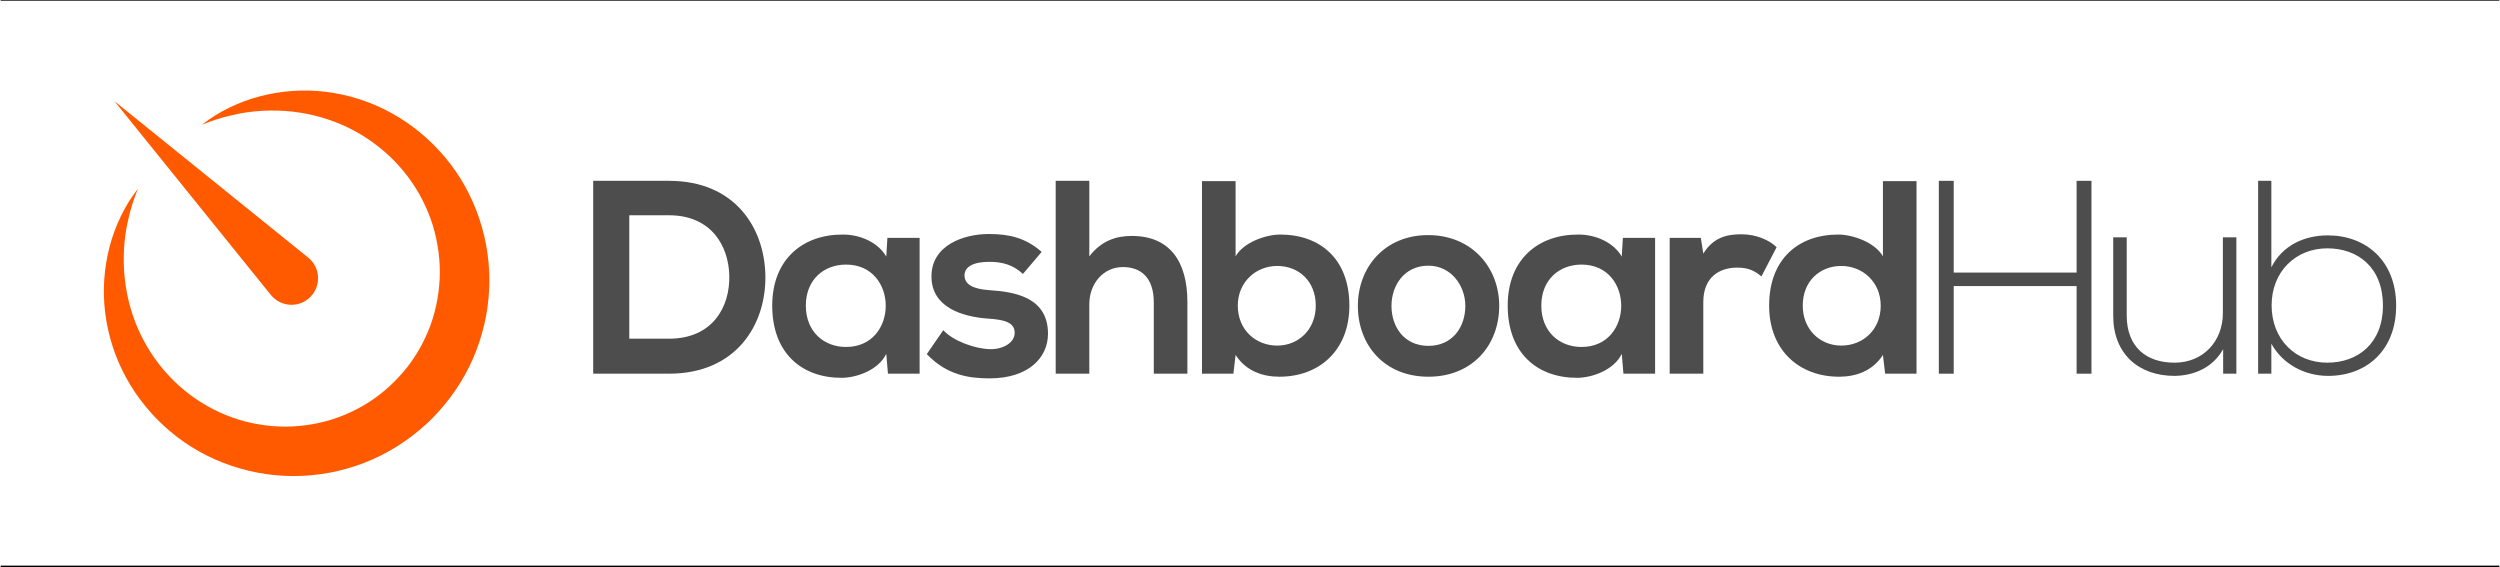
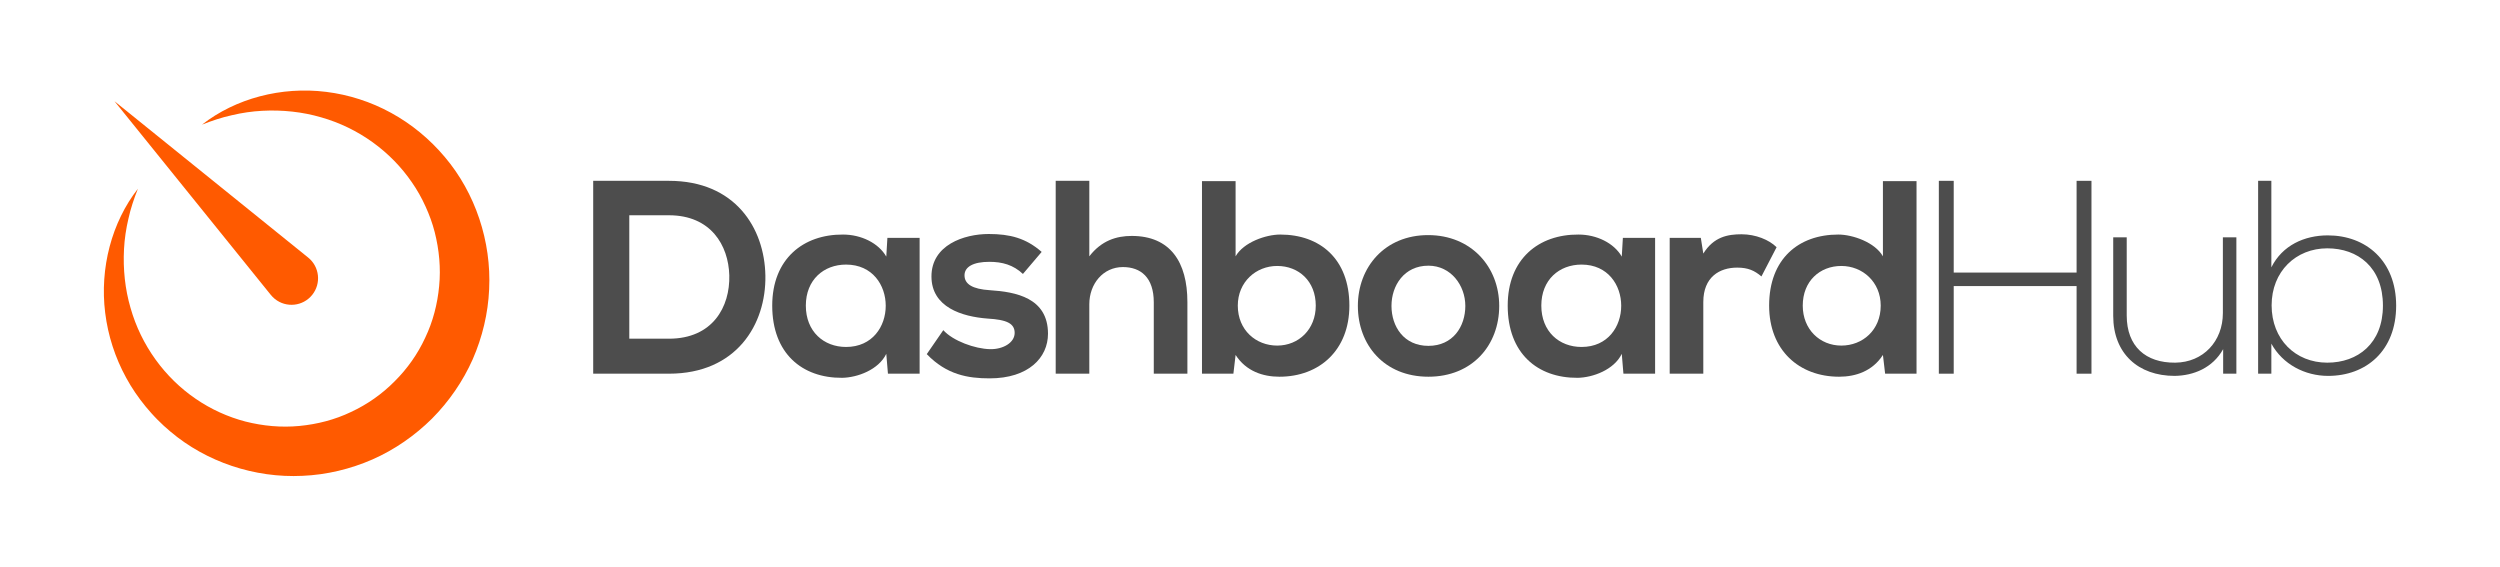
<svg xmlns="http://www.w3.org/2000/svg" width="1284px" height="291px" viewBox="0 0 1284 291" version="1.1">
  <defs />
  <g id="Page-1" stroke="none" stroke-width="1" fill="none" fill-rule="evenodd">
-     <g id="logos" transform="translate(-912, -1007)">
-       <g id="Group" transform="translate(912, 1007)">
-         <g transform="translate(304, 92)" fill="#4D4D4D" fill-rule="nonzero" id="Shape">
+     <g id="logo-horizontal-std">
+       <g id="Group">
+         <g id="Shape" transform="translate(304, 92)" fill="#4D4D4D" fill-rule="nonzero">
          <path d="M89.103,49.55 C89.531,74.597 74.246,99.925 39.58,99.925 C27.41,99.925 12.836,99.925 0.666,99.925 L0.666,0.874 C12.836,0.874 27.41,0.874 39.58,0.874 C73.54,0.874 88.679,25.071 89.103,49.55 Z M19.202,81.954 L39.579,81.954 C62.077,81.954 70.991,65.54 70.567,49.409 C70.143,33.985 61.087,18.561 39.579,18.561 L19.202,18.561 L19.202,81.954 Z" />
          <path d="M151.763,30.163 L168.318,30.163 L168.318,99.925 L152.047,99.925 L151.197,89.736 C147.234,97.945 136.338,101.906 128.556,102.047 C107.898,102.19 92.615,89.455 92.615,64.975 C92.615,40.92 108.605,28.325 128.98,28.467 C138.32,28.467 147.234,32.854 151.197,39.787 L151.763,30.163 Z M109.878,64.974 C109.878,78.277 119.075,86.199 130.536,86.199 C157.704,86.199 157.704,43.89 130.536,43.89 C119.075,43.89 109.878,51.673 109.878,64.974 Z" />
          <path d="M221.374,48.7 C216.421,44.03 210.761,42.475 204.11,42.475 C195.903,42.475 191.374,45.022 191.374,49.409 C191.374,53.936 195.478,56.483 204.394,57.048 C217.554,57.898 234.251,60.87 234.251,79.407 C234.251,91.716 224.204,102.329 204.251,102.329 C193.216,102.329 182.177,100.491 171.991,89.878 L180.479,77.567 C185.43,83.087 196.752,87.19 204.534,87.331 C211.044,87.472 217.13,84.077 217.13,78.981 C217.13,74.17 213.167,72.19 203.261,71.624 C190.103,70.634 174.396,65.823 174.396,49.976 C174.396,33.843 191.093,28.183 203.828,28.183 C214.723,28.183 222.932,30.306 230.998,37.38 L221.374,48.7 Z" />
          <path d="M255.47,0.874 L255.47,39.644 C261.697,31.58 269.337,29.173 277.261,29.173 C297.072,29.173 305.845,42.616 305.845,63.134 L305.845,99.925 L288.583,99.925 L288.583,63.277 C288.583,50.541 281.931,45.164 272.733,45.164 C262.545,45.164 255.469,53.797 255.469,64.268 L255.469,99.926 L238.205,99.926 L238.205,0.875 L255.47,0.875 L255.47,0.874 Z" />
          <path d="M330.601,1.015 L330.601,39.644 C334.705,32.429 346.165,28.466 353.525,28.466 C373.902,28.466 389.041,40.919 389.041,64.974 C389.041,87.898 373.617,101.482 353.1,101.482 C344.612,101.482 335.979,98.65 330.602,90.302 L329.469,99.925 L313.338,99.925 L313.338,1.015 L330.601,1.015 Z M331.733,64.974 C331.733,77.568 341.071,85.492 351.967,85.492 C363.004,85.492 371.778,77.144 371.778,64.974 C371.778,52.38 363.005,44.597 351.967,44.597 C341.071,44.597 331.733,52.804 331.733,64.974 Z" />
          <path d="M465.995,65.114 C465.995,85.21 452.268,101.481 429.628,101.481 C406.989,101.481 393.403,85.21 393.403,65.114 C393.403,45.163 407.27,28.749 429.487,28.749 C451.704,28.749 465.995,45.163 465.995,65.114 Z M410.667,65.114 C410.667,75.727 417.036,85.634 429.628,85.634 C442.224,85.634 448.591,75.728 448.591,65.114 C448.591,54.643 441.234,44.456 429.628,44.456 C417.177,44.456 410.667,54.644 410.667,65.114 Z" />
          <path d="M529.507,30.163 L546.061,30.163 L546.061,99.925 L529.789,99.925 L528.941,89.736 C524.978,97.945 514.082,101.906 506.3,102.047 C485.64,102.19 470.359,89.455 470.359,64.975 C470.359,40.92 486.349,28.325 506.724,28.467 C516.064,28.467 524.978,32.854 528.941,39.787 L529.507,30.163 Z M487.62,64.974 C487.62,78.277 496.819,86.199 508.28,86.199 C535.447,86.199 535.447,43.89 508.28,43.89 C496.819,43.89 487.62,51.673 487.62,64.974 Z" />
          <path d="M569.541,30.163 L570.816,38.229 C576.193,29.598 583.408,28.323 590.484,28.323 C597.701,28.323 604.634,31.155 608.455,34.975 L600.674,49.975 C597.137,47.002 593.881,45.446 588.221,45.446 C579.164,45.446 570.817,50.257 570.817,63.134 L570.817,99.925 L553.553,99.925 L553.553,30.163 L569.541,30.163 Z" />
          <path d="M680.33,1.015 L680.33,99.925 L664.201,99.925 L663.068,90.302 C657.691,98.65 649.058,101.482 640.568,101.482 C620.052,101.482 604.627,87.898 604.627,64.974 C604.627,40.919 619.768,28.466 640.145,28.466 C647.502,28.466 658.963,32.429 663.069,39.644 L663.069,1.015 L680.33,1.015 Z M621.891,64.974 C621.891,77.144 630.664,85.492 641.702,85.492 C652.597,85.492 661.936,77.568 661.936,64.974 C661.936,52.804 652.596,44.597 641.702,44.597 C630.664,44.597 621.891,52.38 621.891,64.974 Z" />
          <polygon points="762.537 99.925 762.537 54.925 699.428 54.925 699.428 99.925 691.787 99.925 691.787 0.874 699.428 0.874 699.428 47.991 762.537 47.991 762.537 0.874 770.18 0.874 770.18 99.925" />
          <path d="M837.811,99.925 L837.811,87.331 C832.432,96.954 822.668,100.915 812.905,101.058 C794.225,101.058 781.35,89.595 781.35,70.21 L781.35,29.88 L788.284,29.88 L788.284,70.068 C788.284,85.916 798.048,94.406 813.188,94.265 C827.622,94.124 837.668,83.226 837.668,68.794 L837.668,29.88 L844.602,29.88 L844.602,99.925 L837.811,99.925 Z" />
          <path d="M862.566,0.874 L862.566,45.306 C868.224,33.986 879.545,28.89 891.572,28.89 C911.101,28.89 926.666,41.91 926.666,64.974 C926.666,88.179 911.242,101.058 891.715,101.058 C879.828,101.058 868.367,95.113 862.567,84.501 L862.567,99.925 L855.772,99.925 L855.772,0.874 L862.566,0.874 Z M862.705,64.831 C862.705,82.237 874.877,94.265 891.291,94.265 C906.996,94.265 919.873,84.359 919.873,64.974 C919.873,45.306 906.996,35.542 891.291,35.542 C875.158,35.542 862.705,47.429 862.705,64.831 Z" />
        </g>
        <path d="M139.104,151.476 L58.809,51.999 L158.286,132.296 C164.147,137.03 165.063,145.616 160.331,151.476 C155.601,157.339 147.013,158.257 141.151,153.525 C140.403,152.919 139.69,152.194 139.104,151.476 Z" id="Shape" fill="#FF5A00" fill-rule="nonzero" />
        <path d="M70.833,96.931 C68.817,101.992 67.103,107.087 65.968,112.281 C64.739,117.439 63.98,122.654 63.697,127.845 C63.14,138.228 64.23,148.499 67.039,158.136 C72.525,177.458 84.68,194.005 100.451,204.784 C108.295,210.186 116.998,214.128 126.047,216.503 C135.113,218.802 144.514,219.663 153.74,218.774 C162.949,217.891 172.002,215.567 180.283,211.594 C188.599,207.733 196.205,202.403 202.668,195.862 C209.191,189.389 214.549,181.798 218.385,173.467 C222.35,165.192 224.692,156.141 225.549,146.934 C226.451,137.709 225.57,128.317 223.278,119.254 C222.118,114.721 220.508,110.295 218.544,106.014 C216.603,101.721 214.276,97.578 211.564,93.668 C200.787,77.904 184.257,65.752 164.945,60.26 C155.314,57.449 145.043,56.354 134.666,56.906 C129.473,57.187 124.258,57.939 119.102,59.17 C113.903,60.297 108.809,62.01 103.747,64.022 C120.938,50.567 144.485,44.309 167.534,47.184 C179.059,48.608 190.472,52.248 200.889,57.975 C211.321,63.688 220.711,71.416 228.471,80.663 C244.123,99.134 252.43,123.987 251.227,148.604 C250.676,160.92 247.76,173.155 242.791,184.52 C237.752,195.862 230.568,206.25 221.844,215.036 C213.045,223.745 202.672,230.956 191.319,235.964 C179.956,240.925 167.723,243.862 155.411,244.386 C130.794,245.601 105.962,237.265 87.493,221.63 C85.159,219.679 82.989,217.698 80.811,215.478 C80.268,214.923 79.666,214.324 79.25,213.855 L77.764,212.24 C76.764,211.129 75.785,209.992 74.836,208.838 C71.035,204.223 67.648,199.275 64.818,194.053 C59.093,183.643 55.453,172.237 54.029,160.711 C51.149,137.671 57.396,114.132 70.833,96.931 Z" id="Shape" fill="#FF5A00" fill-rule="nonzero" />
        <rect id="Rectangle-path" x="0.337" y="0.497" width="1283.331" height="290.006" />
      </g>
-       <g id="Group" transform="translate(912, 717)" fill="#4D4D4D" fill-rule="nonzero">
-         <rect id="Rectangle-path" x="0.337" y="0.492" width="1283.331" height="290.005" />
-       </g>
-       <g id="Group" transform="translate(912, 1297)" fill="#000000" fill-rule="nonzero">
-         <rect id="Rectangle-path" x="0.337" y="0.503" width="1283.331" height="290.004" />
-       </g>
    </g>
  </g>
</svg>
